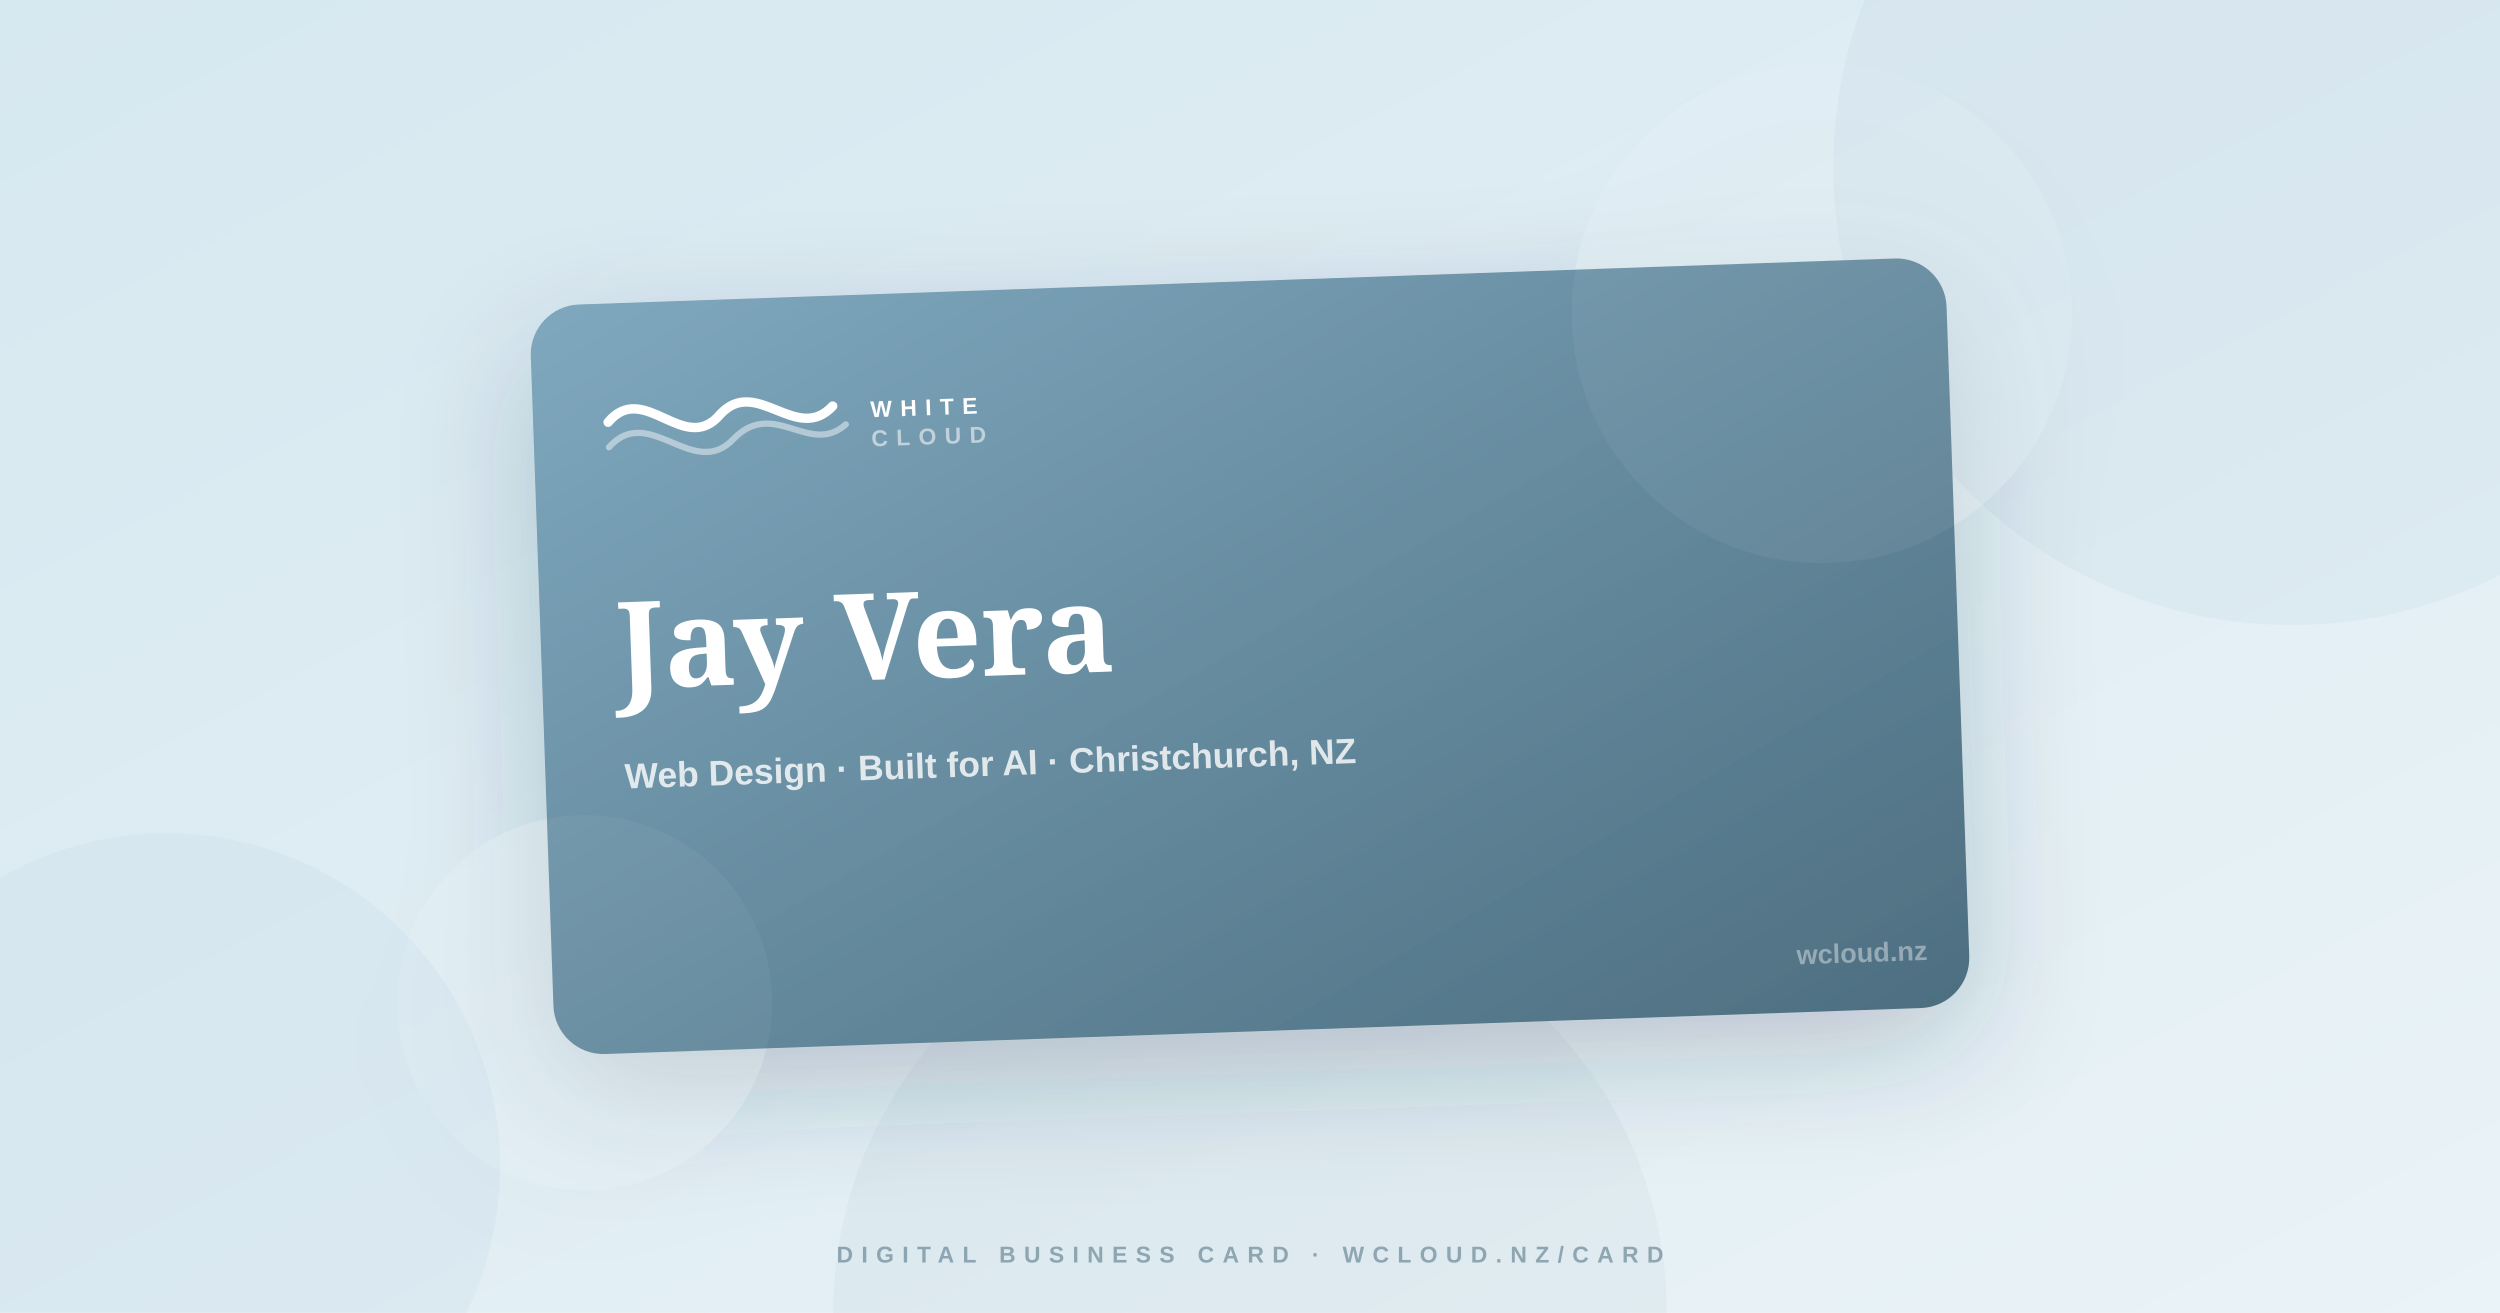
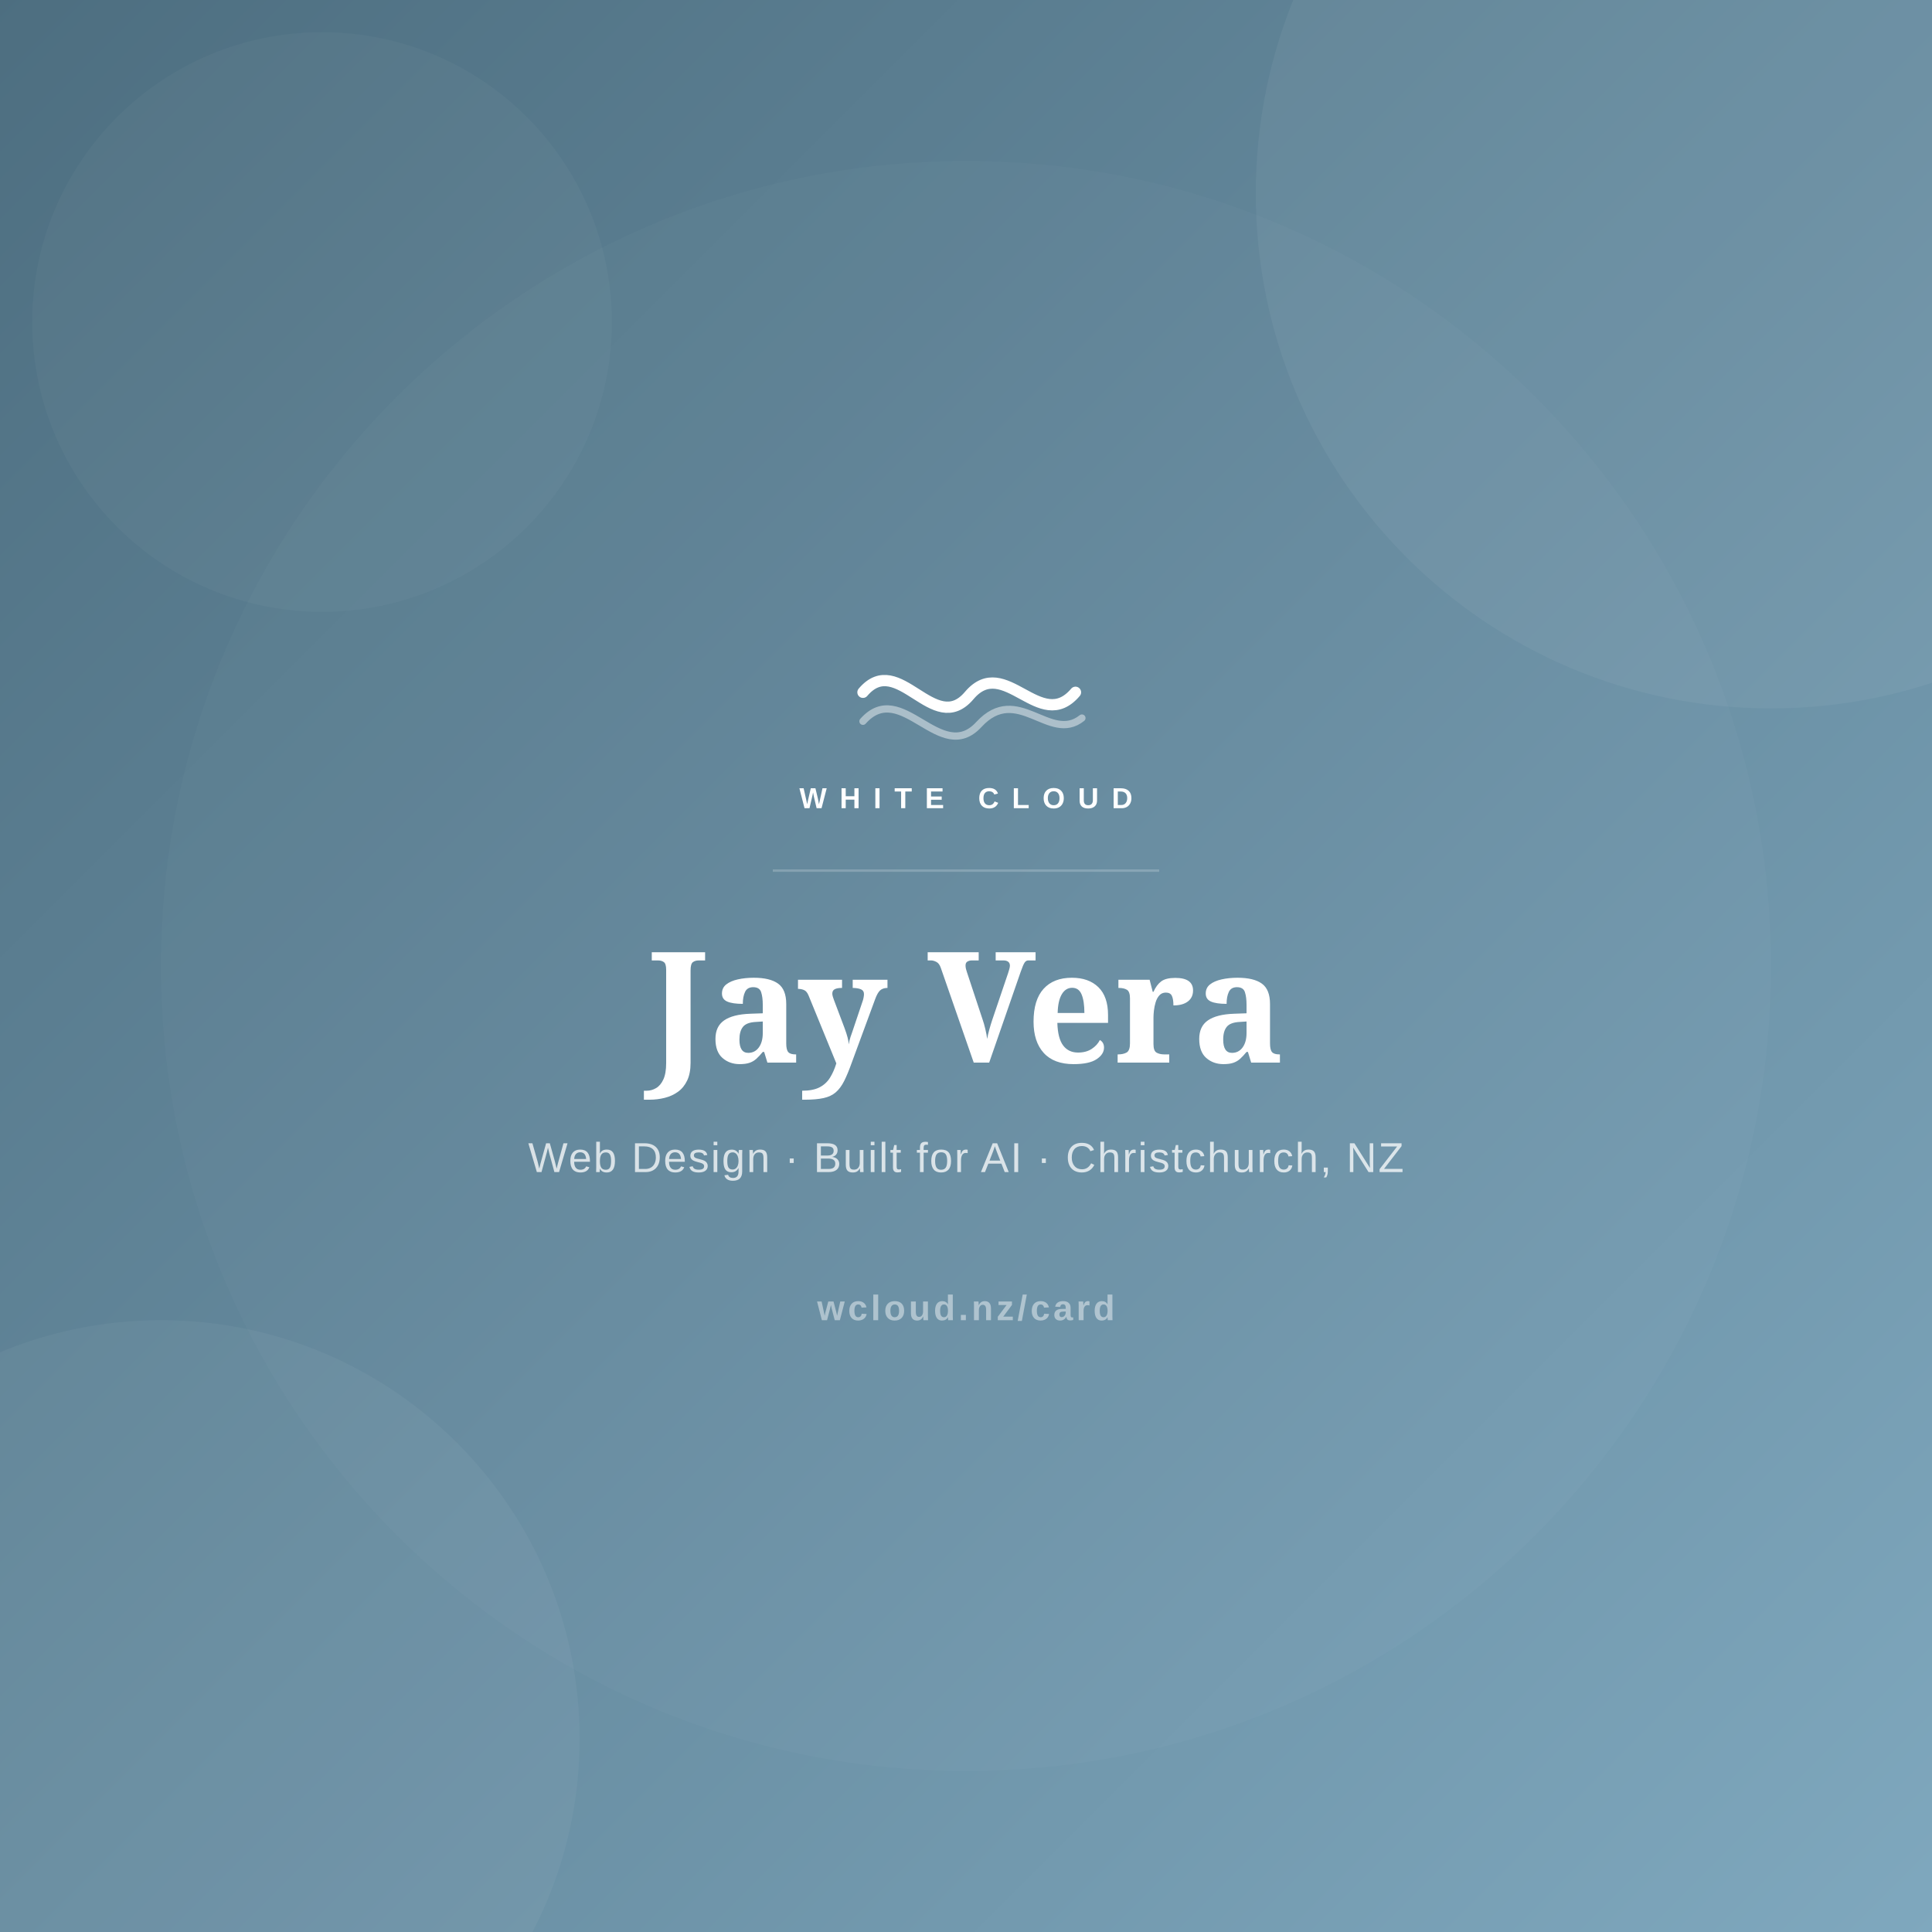
- <svg xmlns="http://www.w3.org/2000/svg" width="1200" height="630" viewBox="0 0 1200 630">
+ <svg xmlns="http://www.w3.org/2000/svg" width="1200" height="1200" viewBox="0 0 1200 1200">
  <defs>
    <linearGradient id="bg" x1="0%" y1="0%" x2="100%" y2="100%">
-       <stop offset="0%" stop-color="#d6e8f0" />
-       <stop offset="100%" stop-color="#eaf3f7" />
+       <stop offset="0%" stop-color="#4d6e80" />
+       <stop offset="100%" stop-color="#7fa8be" />
    </linearGradient>
-     <linearGradient id="card" x1="0%" y1="0%" x2="100%" y2="100%">
-       <stop offset="0%" stop-color="#7fa8be" />
-       <stop offset="100%" stop-color="#4d6e80" />
-     </linearGradient>
-     <filter id="shadow" x="-15%" y="-15%" width="130%" height="150%">
-       <feDropShadow dx="0" dy="20" stdDeviation="30" flood-color="#2a3d4a" flood-opacity="0.22" />
-     </filter>
  </defs>
-   <rect width="1200" height="630" fill="url(#bg)" />
-   <circle cx="1100" cy="80" r="220" fill="#7fa8be" opacity="0.08" />
-   <circle cx="80" cy="560" r="160" fill="#7fa8be" opacity="0.07" />
-   <circle cx="600" cy="630" r="200" fill="#4d6e80" opacity="0.05" />
-   <g transform="rotate(-2, 600, 315)" filter="url(#shadow)">
-     <rect x="260" y="135" width="680" height="360" rx="24" fill="url(#card)" />
-     <circle cx="880" cy="160" r="120" fill="white" opacity="0.05" />
-     <circle cx="275" cy="470" r="90" fill="white" opacity="0.04" />
-     <path d="M296 192 C314 172,332 210,350 190 C368 172,386 206,404 188" stroke="white" stroke-width="4.5" stroke-linecap="round" fill="none" />
-     <path d="M296 204 C316 183,336 222,356 202 C376 183,392 212,410 197" stroke="white" stroke-width="3" stroke-linecap="round" fill="none" opacity="0.45" />
-     <text x="422" y="194" font-family="Arial,sans-serif" font-weight="700" font-size="11" fill="white" letter-spacing="4">WHITE</text>
-     <text x="422" y="208" font-family="Arial,sans-serif" font-weight="600" font-size="11" fill="white" opacity="0.55" letter-spacing="4">CLOUD</text>
-     <text x="296" y="320" font-family="Georgia,serif" font-weight="700" font-size="58" fill="white">Jay Vera</text>
-     <text x="298" y="368" font-family="Arial,sans-serif" font-weight="600" font-size="17" fill="white" opacity="0.80">Web Design · Built for AI · Christchurch, NZ</text>
-     <text x="920" y="472" font-family="Arial,sans-serif" font-weight="600" font-size="13" fill="white" opacity="0.40" text-anchor="end">wcloud.nz</text>
-   </g>
-   <text x="600" y="606" font-family="Arial,sans-serif" font-weight="700" font-size="11" fill="#4d6e80" text-anchor="middle" letter-spacing="4" opacity="0.55">DIGITAL BUSINESS CARD · WCLOUD.NZ/CARD</text>
+   <rect width="1200" height="1200" fill="url(#bg)" />
+   <circle cx="1100" cy="120" r="320" fill="white" opacity="0.05" />
+   <circle cx="100" cy="1080" r="260" fill="white" opacity="0.04" />
+   <circle cx="600" cy="600" r="500" fill="white" opacity="0.02" />
+   <circle cx="200" cy="200" r="180" fill="white" opacity="0.03" />
+   <path d="M536 430 C558 404, 580 458, 602 432 C624 406, 646 456, 668 430" stroke="white" stroke-width="7" stroke-linecap="round" fill="none" />
+   <path d="M536 448 C560 421, 584 476, 608 450 C632 424, 652 462, 672 446" stroke="white" stroke-width="4.5" stroke-linecap="round" fill="none" opacity="0.45" />
+   <text x="600" y="502" font-family="Arial,sans-serif" font-weight="700" font-size="18" fill="white" letter-spacing="8" text-anchor="middle">WHITE CLOUD</text>
+   <rect x="480" y="540" width="240" height="1.5" fill="white" opacity="0.20" />
+   <text x="600" y="660" font-family="Georgia,serif" font-weight="700" font-size="96" fill="white" text-anchor="middle">Jay Vera</text>
+   <text x="600" y="728" font-family="Arial,sans-serif" font-weight="500" font-size="26" fill="white" opacity="0.75" text-anchor="middle" letter-spacing="1">Web Design · Built for AI · Christchurch, NZ</text>
+   <text x="600" y="820" font-family="Arial,sans-serif" font-weight="600" font-size="22" fill="white" opacity="0.45" text-anchor="middle" letter-spacing="2">wcloud.nz/card</text>
</svg>
